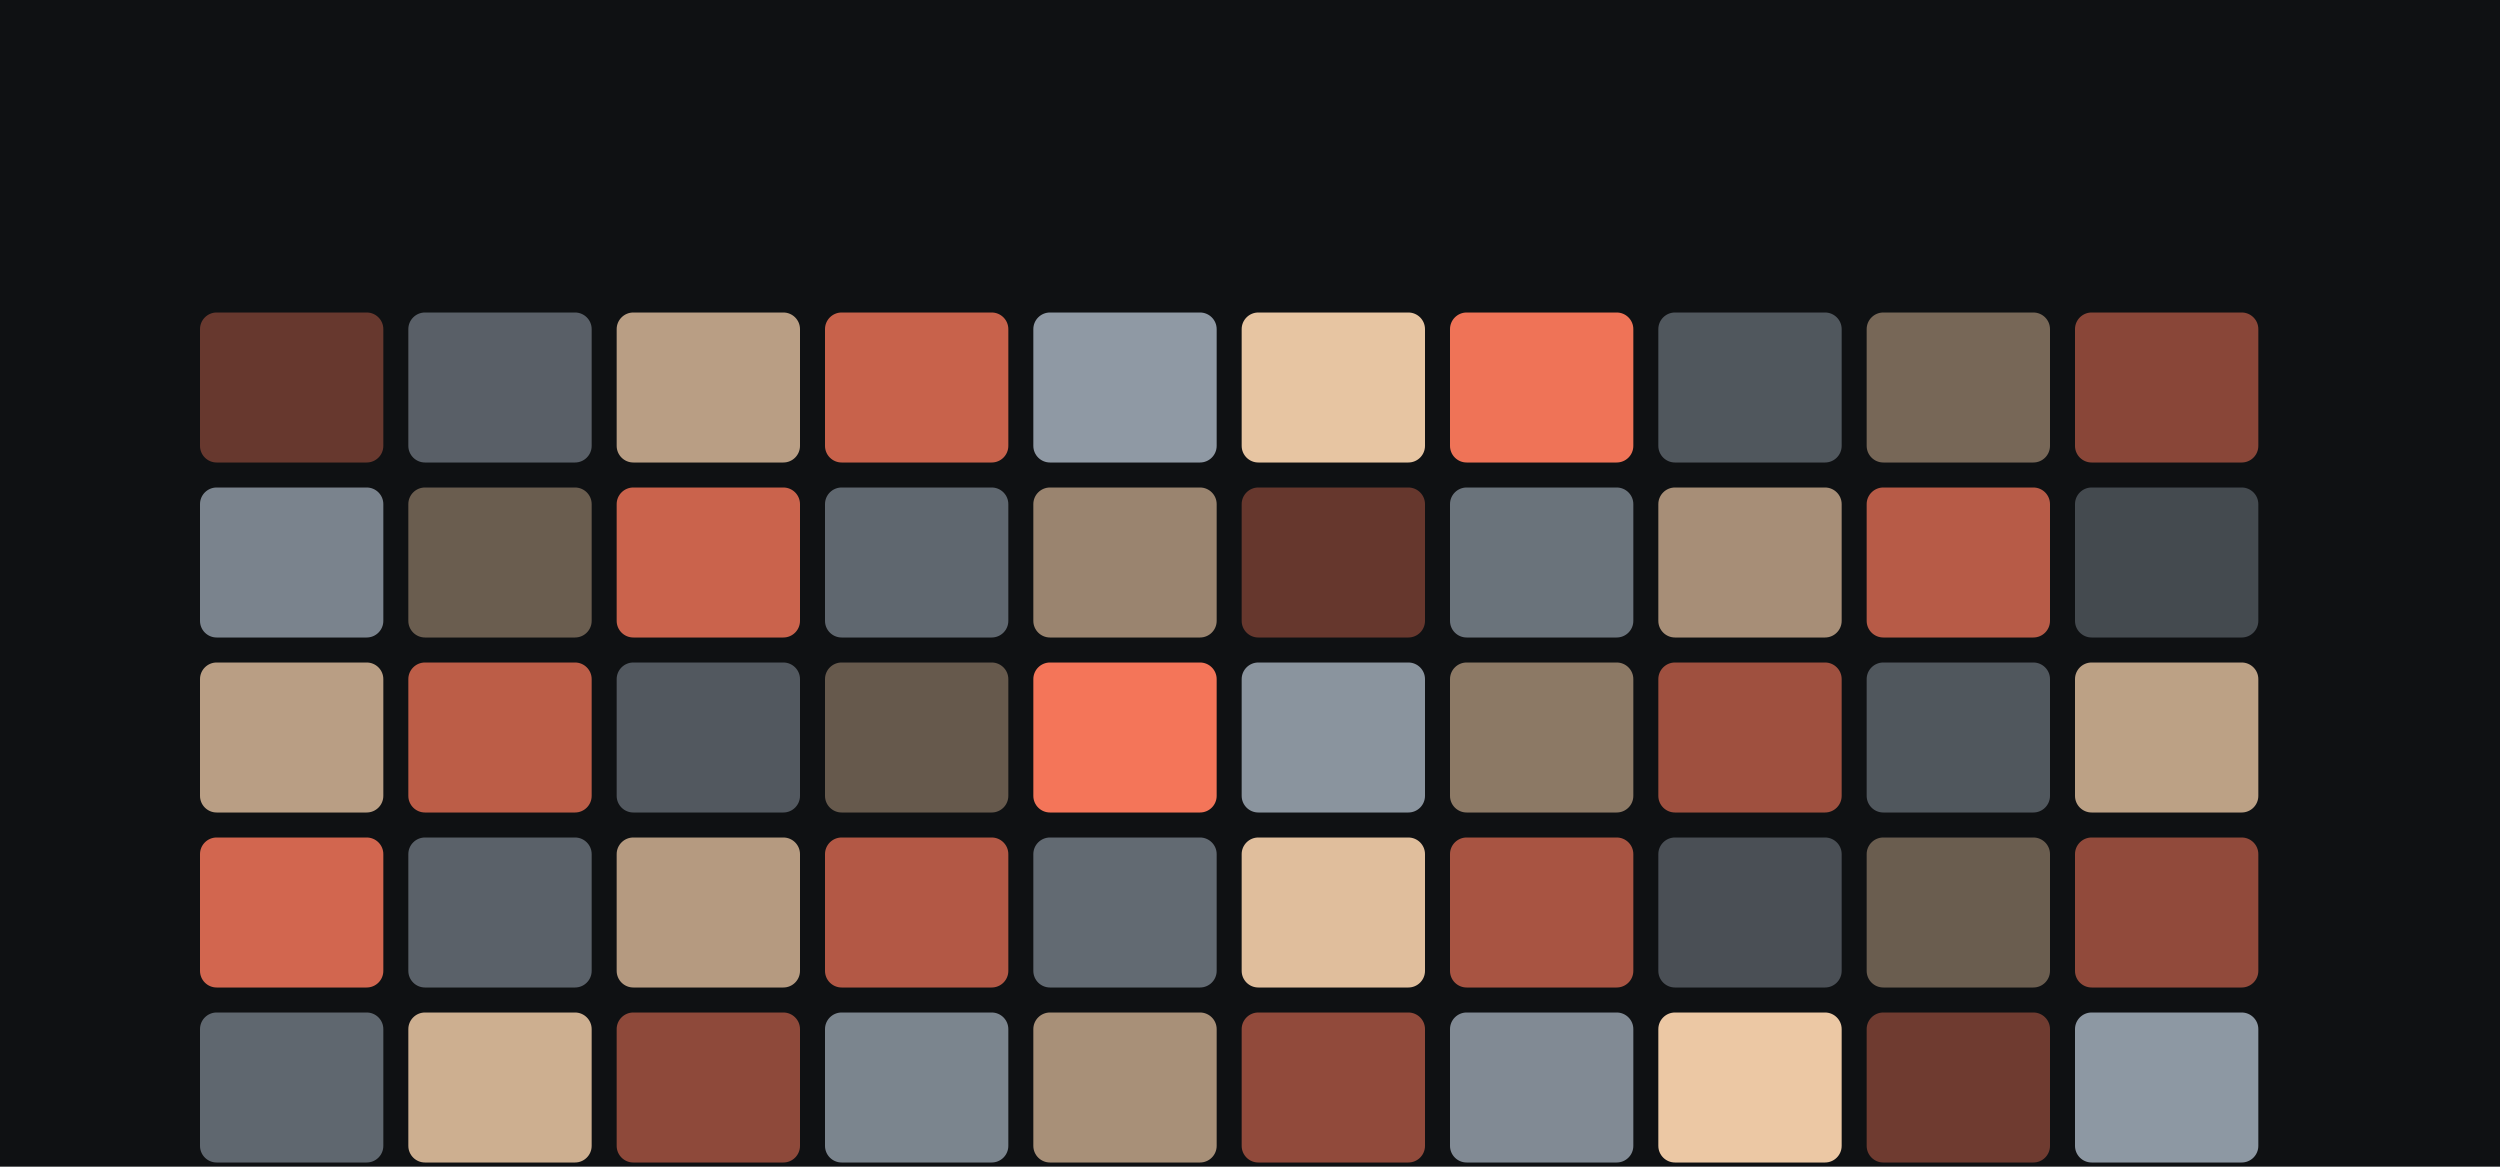
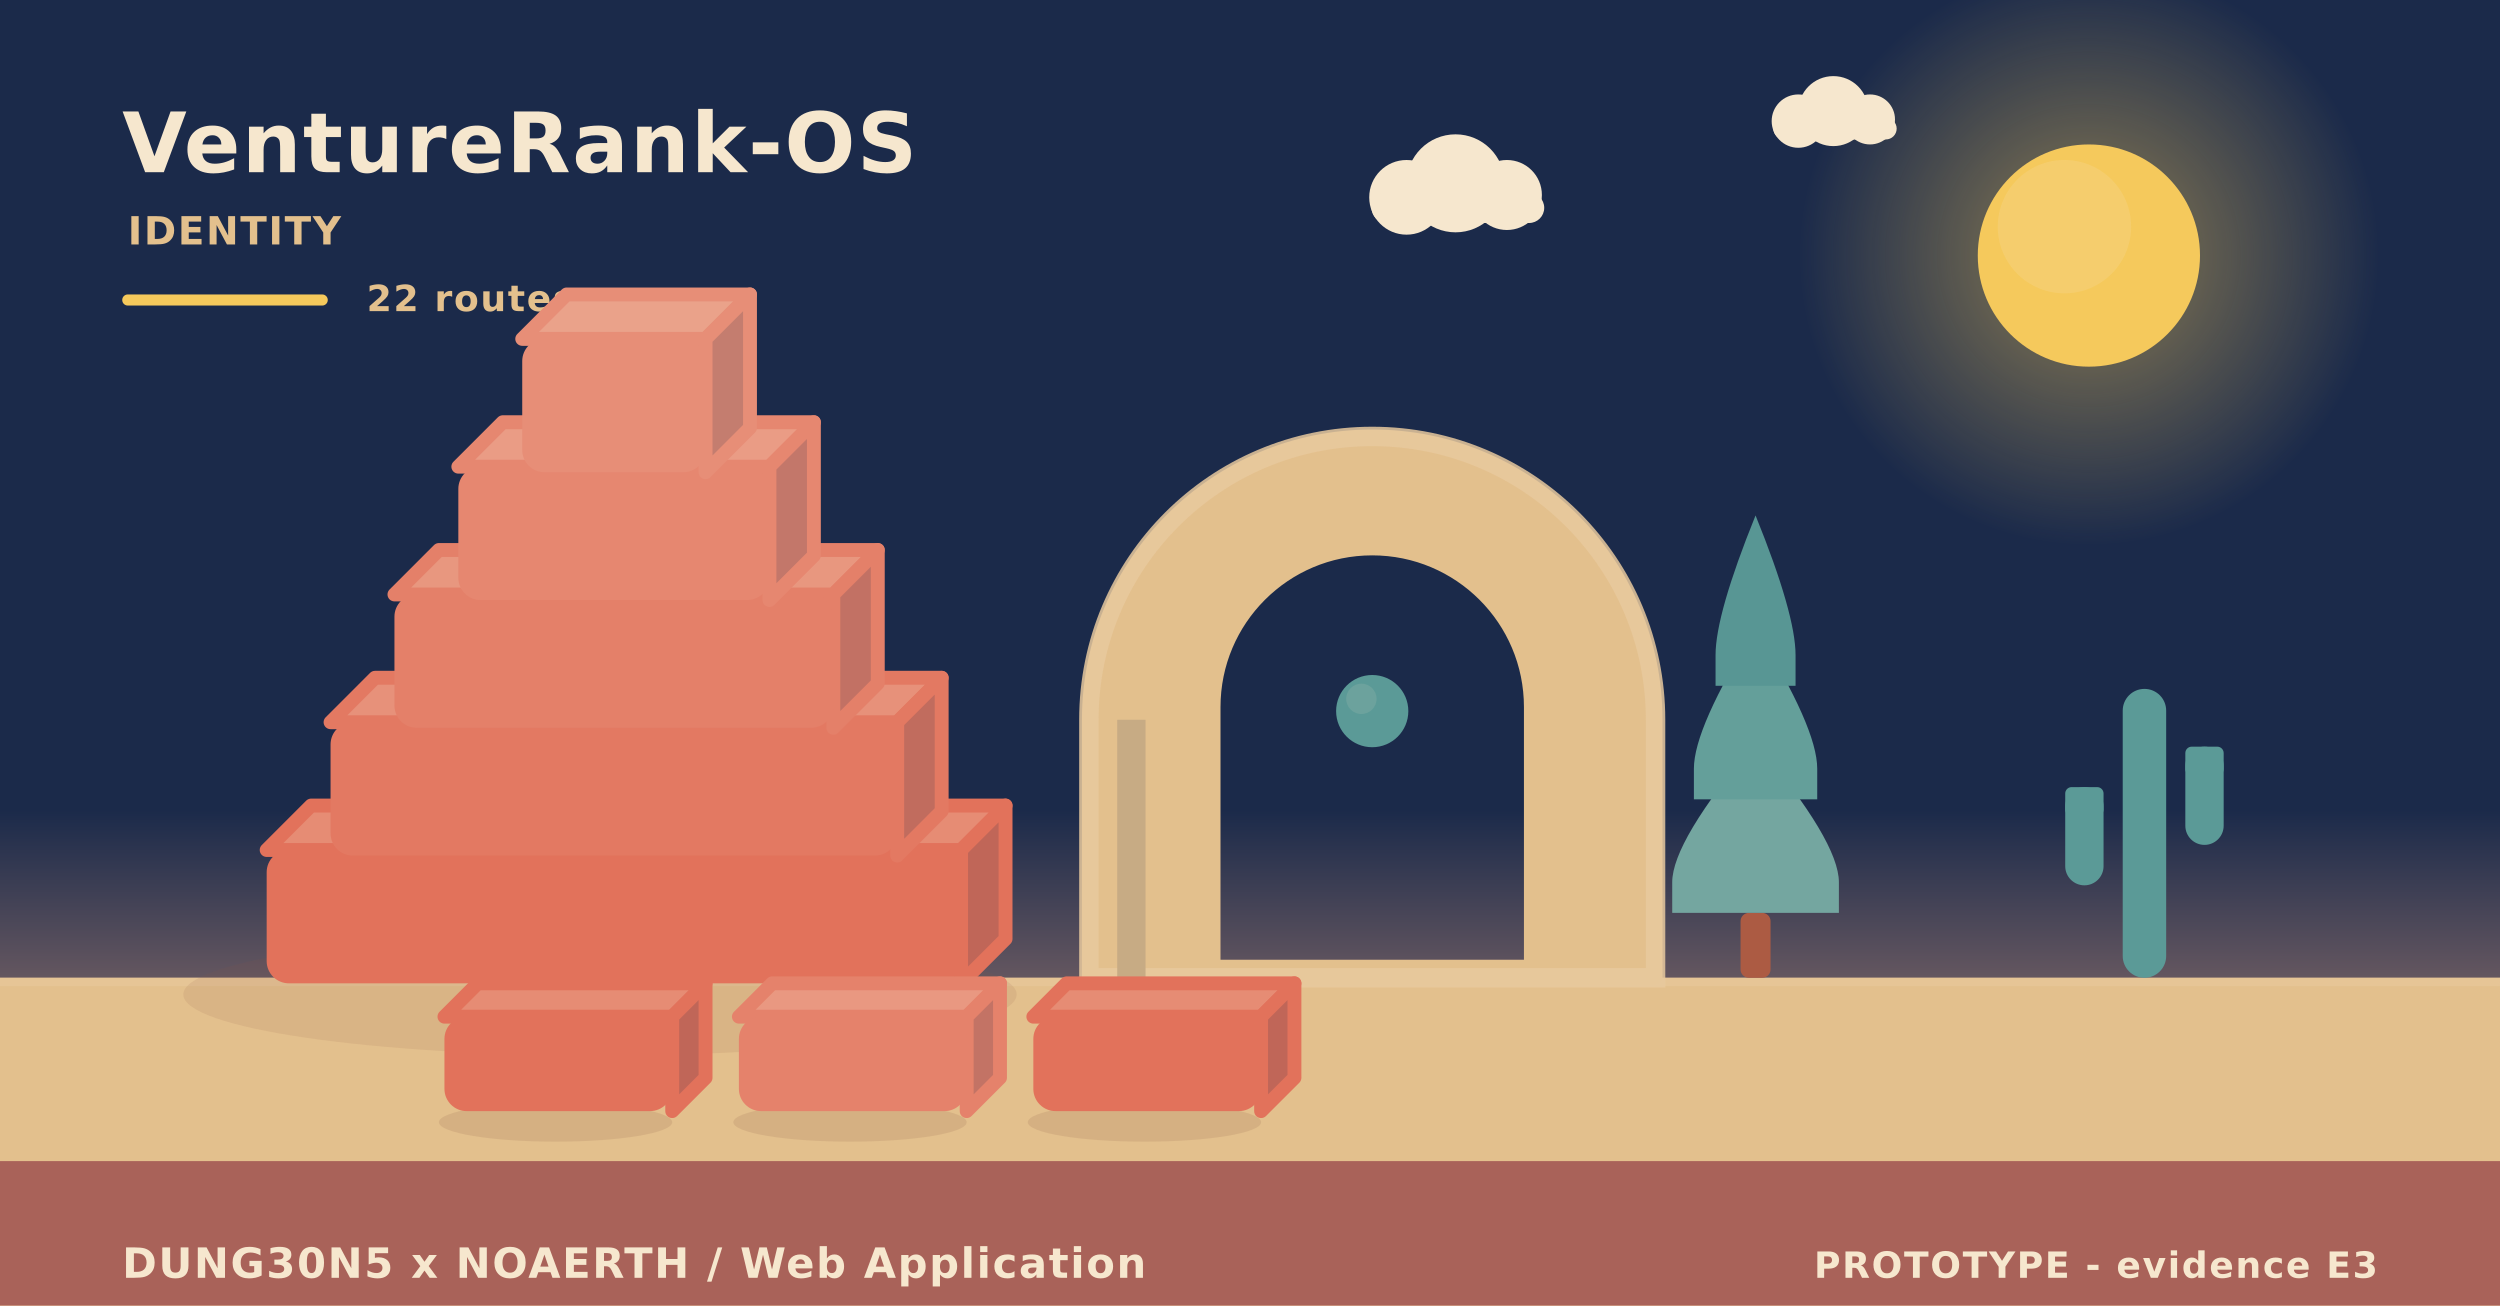
- <svg xmlns="http://www.w3.org/2000/svg" viewBox="0 0 1200 560" width="1200" height="560" role="img" aria-label="VentureRank-OS hero">
-   <rect width="1200" height="560" fill="#0f1113" />
-   <defs>
-     <linearGradient id="gh" x1="0" y1="0" x2="1" y2="1">
-       <stop offset="0%" stop-color="#ff7a5c" />
-       <stop offset="100%" stop-color="#9aa5b1" />
-     </linearGradient>
-   </defs>
-   <rect x="96.00" y="150.00" width="88.00" height="72.00" rx="8.00" fill="#ff7a5c" opacity="0.37" />
-   <rect x="196.00" y="150.00" width="88.00" height="72.00" rx="8.00" fill="#9aa5b1" opacity="0.53" />
-   <rect x="296.00" y="150.00" width="88.00" height="72.00" rx="8.00" fill="#ffd8b1" opacity="0.71" />
-   <rect x="396.00" y="150.00" width="88.00" height="72.00" rx="8.00" fill="#ff7a5c" opacity="0.77" />
-   <rect x="496.00" y="150.00" width="88.00" height="72.00" rx="8.00" fill="#9aa5b1" opacity="0.92" />
-   <rect x="596.00" y="150.00" width="88.00" height="72.00" rx="8.00" fill="#ffd8b1" opacity="0.90" />
-   <rect x="696.00" y="150.00" width="88.00" height="72.00" rx="8.00" fill="#ff7a5c" opacity="0.93" />
-   <rect x="796.00" y="150.00" width="88.00" height="72.00" rx="8.00" fill="#9aa5b1" opacity="0.47" />
-   <rect x="896.00" y="150.00" width="88.00" height="72.00" rx="8.00" fill="#ffd8b1" opacity="0.43" />
-   <rect x="996.00" y="150.00" width="88.00" height="72.00" rx="8.00" fill="#ff7a5c" opacity="0.51" />
-   <rect x="96.00" y="234.00" width="88.00" height="72.00" rx="8.00" fill="#9aa5b1" opacity="0.77" />
-   <rect x="196.00" y="234.00" width="88.00" height="72.00" rx="8.00" fill="#ffd8b1" opacity="0.38" />
-   <rect x="296.00" y="234.00" width="88.00" height="72.00" rx="8.00" fill="#ff7a5c" opacity="0.78" />
-   <rect x="396.00" y="234.00" width="88.00" height="72.00" rx="8.00" fill="#9aa5b1" opacity="0.58" />
-   <rect x="496.00" y="234.00" width="88.00" height="72.00" rx="8.00" fill="#ffd8b1" opacity="0.58" />
-   <rect x="596.00" y="234.00" width="88.00" height="72.00" rx="8.00" fill="#ff7a5c" opacity="0.36" />
-   <rect x="696.00" y="234.00" width="88.00" height="72.00" rx="8.00" fill="#9aa5b1" opacity="0.66" />
-   <rect x="796.00" y="234.00" width="88.00" height="72.00" rx="8.00" fill="#ffd8b1" opacity="0.63" />
-   <rect x="896.00" y="234.00" width="88.00" height="72.00" rx="8.00" fill="#ff7a5c" opacity="0.70" />
-   <rect x="996.00" y="234.00" width="88.00" height="72.00" rx="8.00" fill="#9aa5b1" opacity="0.38" />
-   <rect x="96.00" y="318.00" width="88.00" height="72.00" rx="8.00" fill="#ffd8b1" opacity="0.71" />
-   <rect x="196.00" y="318.00" width="88.00" height="72.00" rx="8.00" fill="#ff7a5c" opacity="0.72" />
-   <rect x="296.00" y="318.00" width="88.00" height="72.00" rx="8.00" fill="#9aa5b1" opacity="0.48" />
-   <rect x="396.00" y="318.00" width="88.00" height="72.00" rx="8.00" fill="#ffd8b1" opacity="0.36" />
-   <rect x="496.00" y="318.00" width="88.00" height="72.00" rx="8.00" fill="#ff7a5c" opacity="0.95" />
-   <rect x="596.00" y="318.00" width="88.00" height="72.00" rx="8.00" fill="#9aa5b1" opacity="0.88" />
-   <rect x="696.00" y="318.00" width="88.00" height="72.00" rx="8.00" fill="#ffd8b1" opacity="0.52" />
-   <rect x="796.00" y="318.00" width="88.00" height="72.00" rx="8.00" fill="#ff7a5c" opacity="0.60" />
-   <rect x="896.00" y="318.00" width="88.00" height="72.00" rx="8.00" fill="#9aa5b1" opacity="0.47" />
-   <rect x="996.00" y="318.00" width="88.00" height="72.00" rx="8.00" fill="#ffd8b1" opacity="0.72" />
-   <rect x="96.00" y="402.00" width="88.00" height="72.00" rx="8.00" fill="#ff7a5c" opacity="0.81" />
-   <rect x="196.00" y="402.00" width="88.00" height="72.00" rx="8.00" fill="#9aa5b1" opacity="0.54" />
-   <rect x="296.00" y="402.00" width="88.00" height="72.00" rx="8.00" fill="#ffd8b1" opacity="0.69" />
-   <rect x="396.00" y="402.00" width="88.00" height="72.00" rx="8.00" fill="#ff7a5c" opacity="0.68" />
-   <rect x="496.00" y="402.00" width="88.00" height="72.00" rx="8.00" fill="#9aa5b1" opacity="0.60" />
-   <rect x="596.00" y="402.00" width="88.00" height="72.00" rx="8.00" fill="#ffd8b1" opacity="0.87" />
-   <rect x="696.00" y="402.00" width="88.00" height="72.00" rx="8.00" fill="#ff7a5c" opacity="0.64" />
-   <rect x="796.00" y="402.00" width="88.00" height="72.00" rx="8.00" fill="#9aa5b1" opacity="0.42" />
-   <rect x="896.00" y="402.00" width="88.00" height="72.00" rx="8.00" fill="#ffd8b1" opacity="0.38" />
-   <rect x="996.00" y="402.00" width="88.00" height="72.00" rx="8.00" fill="#ff7a5c" opacity="0.54" />
-   <rect x="96.00" y="486.00" width="88.00" height="72.00" rx="8.00" fill="#9aa5b1" opacity="0.58" />
-   <rect x="196.00" y="486.00" width="88.00" height="72.00" rx="8.00" fill="#ffd8b1" opacity="0.79" />
-   <rect x="296.00" y="486.00" width="88.00" height="72.00" rx="8.00" fill="#ff7a5c" opacity="0.53" />
-   <rect x="396.00" y="486.00" width="88.00" height="72.00" rx="8.00" fill="#9aa5b1" opacity="0.78" />
-   <rect x="496.00" y="486.00" width="88.00" height="72.00" rx="8.00" fill="#ffd8b1" opacity="0.64" />
-   <rect x="596.00" y="486.00" width="88.00" height="72.00" rx="8.00" fill="#ff7a5c" opacity="0.54" />
-   <rect x="696.00" y="486.00" width="88.00" height="72.00" rx="8.00" fill="#9aa5b1" opacity="0.82" />
-   <rect x="796.00" y="486.00" width="88.00" height="72.00" rx="8.00" fill="#ffd8b1" opacity="0.92" />
-   <rect x="896.00" y="486.00" width="88.00" height="72.00" rx="8.00" fill="#ff7a5c" opacity="0.40" />
-   <rect x="996.00" y="486.00" width="88.00" height="72.00" rx="8.00" fill="#9aa5b1" opacity="0.91" />
+ <svg xmlns="http://www.w3.org/2000/svg" width="900" height="470" viewBox="0 0 900 470" role="img" aria-label="VentureRank-OS - identity">
+   <linearGradient id="skyh" x1="0" y1="0" x2="0" y2="1">
+     <stop offset="0" stop-color="#1b2a4a" />
+     <stop offset="0.62" stop-color="#1b2a4a" />
+     <stop offset="1" stop-color="#f3ad8a" />
+   </linearGradient>
+   <rect width="900" height="470" fill="url(#skyh)" />
+   <radialGradient id="sunh">
+     <stop offset="0.35" stop-color="#f5c95c" stop-opacity="0.34" />
+     <stop offset="1" stop-color="#f5c95c" stop-opacity="0" />
+   </radialGradient>
+   <circle cx="752" cy="92" r="104" fill="url(#sunh)" />
+   <circle cx="752" cy="92" r="40" fill="#f5c95c" />
+   <circle cx="743.2" cy="81.6" r="24" fill="#f5d27e" opacity="0.5" />
+   <g>
+     <circle cx="524" cy="66" r="17.64" fill="#f6e7ce" />
+     <circle cx="506.36" cy="71.04" r="13.44" fill="#f6e7ce" />
+     <circle cx="542.48" cy="70.2" r="12.6" fill="#f6e7ce" />
+     <rect x="493.76" y="69.36" width="62.16" height="10.92" rx="5.46" fill="#f6e7ce" />
+   </g>
+   <g>
+     <circle cx="660" cy="40" r="12.6" fill="#f6e7ce" />
+     <circle cx="647.4" cy="43.6" r="9.6" fill="#f6e7ce" />
+     <circle cx="673.2" cy="43" r="9" fill="#f6e7ce" />
+     <rect x="638.4" y="42.4" width="44.4" height="7.8" rx="3.9" fill="#f6e7ce" />
+   </g>
+   <rect x="0" y="352" width="900" height="118" fill="#e3c08d" />
+   <rect x="0" y="352" width="900" height="3" fill="#e6c596" />
+   <text x="44" y="62" font-family="Verdana,DejaVu Sans,sans-serif" font-size="30" font-weight="700" letter-spacing="0.6" fill="#f6e7ce" text-anchor="start">VentureRank-OS</text>
+   <text x="46" y="88" font-family="Verdana,DejaVu Sans,sans-serif" font-size="14" font-weight="700" letter-spacing="0.6" fill="#e3c08d" text-anchor="start">IDENTITY</text>
+   <rect x="44" y="106" width="74" height="4" rx="2" fill="#f5c95c" />
+   <text x="132" y="112" font-family="Verdana,DejaVu Sans,sans-serif" font-size="13" font-weight="700" letter-spacing="0.6" fill="#e3c08d" text-anchor="start">22 routes</text>
+   <ellipse cx="216" cy="358" rx="150" ry="22" fill="rgba(138,90,68,0.11)" />
+   <path d="M96,306 L346,306 L362,290 L112,290 Z" fill="#e68c74" stroke="#e2725b" stroke-width="5" stroke-linejoin="round" />
+   <path d="M346,306 L362,290 L362,338 L346,354 Z" fill="#c06658" stroke="#e2725b" stroke-width="5" stroke-linejoin="round" />
+   <rect x="96" y="306" width="250" height="48" rx="8" fill="#e2725b" />
+   <path d="M119,260 L323,260 L339,244 L135,244 Z" fill="#e7917a" stroke="#e37962" stroke-width="5" stroke-linejoin="round" />
+   <path d="M323,260 L339,244 L339,292 L323,308 Z" fill="#c16c5e" stroke="#e37962" stroke-width="5" stroke-linejoin="round" />
+   <rect x="119" y="260" width="204" height="48" rx="8" fill="#e37962" />
+   <path d="M142,214 L300,214 L316,198 L158,198 Z" fill="#e8977f" stroke="#e48069" stroke-width="5" stroke-linejoin="round" />
+   <path d="M300,214 L316,198 L316,246 L300,262 Z" fill="#c27164" stroke="#e48069" stroke-width="5" stroke-linejoin="round" />
+   <rect x="142" y="214" width="158" height="48" rx="8" fill="#e48069" />
+   <path d="M165,168 L277,168 L293,152 L181,152 Z" fill="#ea9c85" stroke="#e68770" stroke-width="5" stroke-linejoin="round" />
+   <path d="M277,168 L293,152 L293,200 L277,216 Z" fill="#c3776a" stroke="#e68770" stroke-width="5" stroke-linejoin="round" />
+   <rect x="165" y="168" width="112" height="48" rx="8" fill="#e68770" />
+   <path d="M188,122 L254,122 L270,106 L204,106 Z" fill="#eaa28a" stroke="#e78e77" stroke-width="5" stroke-linejoin="round" />
+   <path d="M254,122 L270,106 L270,154 L254,170 Z" fill="#c47d6f" stroke="#e78e77" stroke-width="5" stroke-linejoin="round" />
+   <rect x="188" y="122" width="66" height="48" rx="8" fill="#e78e77" />
+   <path d="M392,352 L392,259.12 A102,102 0 0 1 596,259.12 L596,352 Z M436.88,348 L436.88,254.55 A57.12,57.12 0 0 1 551.12,254.55 L551.12,348 Z" fill="#e3c08d" fill-rule="evenodd" stroke="#e3c08d" stroke-width="5" stroke-linejoin="round" />
+   <path d="M392,352 L392,259.12 A102,102 0 0 1 596,259.12 L596,352 Z" fill="none" stroke="#e8c99d" stroke-width="7" stroke-linecap="round" opacity="0.85" />
+   <rect x="402.2" y="259.12" width="10.2" height="92.88" fill="#c7ab84" />
+   <circle cx="494" cy="256" r="13" fill="#5b9a97" />
+   <circle cx="490.1" cy="251.58" r="5.46" fill="#7aa9a2" opacity="0.55" />
+   <rect x="626.6" y="328.64" width="10.8" height="23.36" rx="3" fill="#ac5b43" />
+   <path d="M632,267.32 Q602,302.89 602,317.6 Q602,328.64 602,328.64 L662,328.64 Q662,328.64 662,317.6 Q662,302.89 632,267.32 Z" fill="#74a6a0" />
+   <path d="M632,226.44 Q609.8,262.01 609.8,276.72 Q609.8,287.76 609.8,287.76 L654.2,287.76 Q654.2,287.76 654.2,276.72 Q654.2,262.01 632,226.44 Z" fill="#649f9a" />
+   <path d="M632,185.56 Q617.6,221.13 617.6,235.84 Q617.6,246.88 617.6,246.88 L646.4,246.88 Q646.4,246.88 646.4,235.84 Q646.4,221.13 632,185.56 Z" fill="#589694" />
+   <rect x="764.18" y="248" width="15.64" height="104" rx="7.82" fill="#5b9a97" />
+   <rect x="743.48" y="283.36" width="13.8" height="35.36" rx="6.9" fill="#5b9a97" />
+   <rect x="743.48" y="283.36" width="13.8" height="10.4" rx="2.3" fill="#5b9a97" />
+   <rect x="786.72" y="268.8" width="13.8" height="35.36" rx="6.9" fill="#5b9a97" />
+   <rect x="786.72" y="268.8" width="13.8" height="10.4" rx="2.3" fill="#5b9a97" />
+   <ellipse cx="200" cy="404" rx="42" ry="7" fill="rgba(138,90,68,0.15)" />
+   <path d="M160,366 L242,366 L254,354 L172,354 Z" fill="#e68c74" stroke="#e2725b" stroke-width="5" stroke-linejoin="round" />
+   <path d="M242,366 L254,354 L254,388 L242,400 Z" fill="#c06658" stroke="#e2725b" stroke-width="5" stroke-linejoin="round" />
+   <rect x="160" y="366" width="82" height="34" rx="8" fill="#e2725b" />
+   <ellipse cx="306" cy="404" rx="42" ry="7" fill="rgba(138,90,68,0.15)" />
+   <path d="M266,366 L348,366 L360,354 L278,354 Z" fill="#e99881" stroke="#e5826b" stroke-width="5" stroke-linejoin="round" />
+   <path d="M348,366 L360,354 L360,388 L348,400 Z" fill="#c37365" stroke="#e5826b" stroke-width="5" stroke-linejoin="round" />
+   <rect x="266" y="366" width="82" height="34" rx="8" fill="#e5826b" />
+   <ellipse cx="412" cy="404" rx="42" ry="7" fill="rgba(138,90,68,0.15)" />
+   <path d="M372,366 L454,366 L466,354 L384,354 Z" fill="#e68c74" stroke="#e2725b" stroke-width="5" stroke-linejoin="round" />
+   <path d="M454,366 L466,354 L466,388 L454,400 Z" fill="#c06658" stroke="#e2725b" stroke-width="5" stroke-linejoin="round" />
+   <rect x="372" y="366" width="82" height="34" rx="8" fill="#e2725b" />
+   <rect x="0" y="418" width="900" height="52" rx="0" fill="#a65c56" opacity="0.94" />
+   <text x="44" y="460" font-family="Verdana,DejaVu Sans,sans-serif" font-size="15" font-weight="700" letter-spacing="0.6" fill="#f6e7ce" text-anchor="start">DUNG30N5 x NOAERTH  /  Web Application</text>
+   <text x="856" y="460" font-family="Verdana,DejaVu Sans,sans-serif" font-size="13" font-weight="700" letter-spacing="0.6" fill="#f6e7ce" text-anchor="end">PROTOTYPE  -  evidence E3</text>
</svg>
